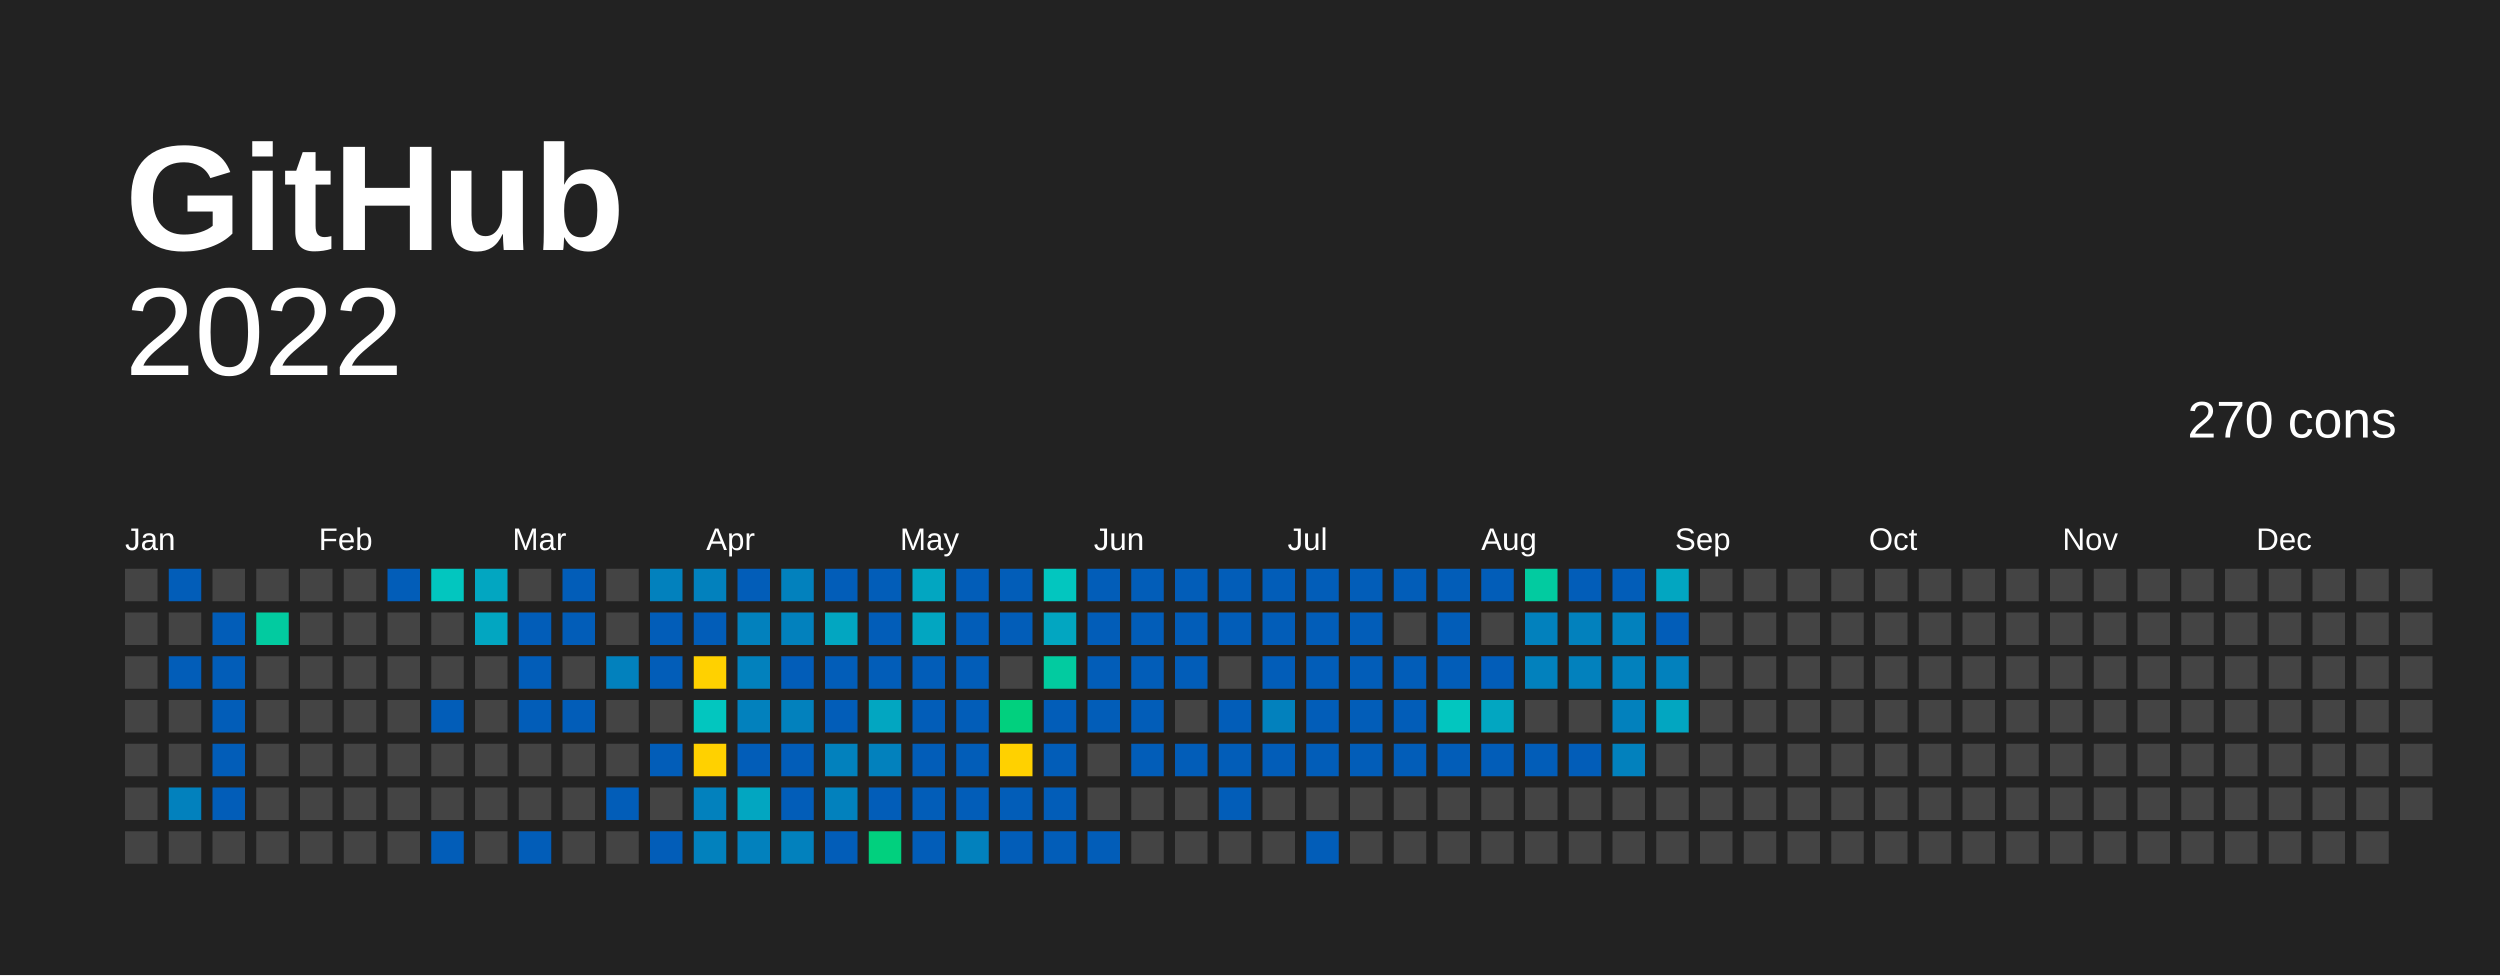
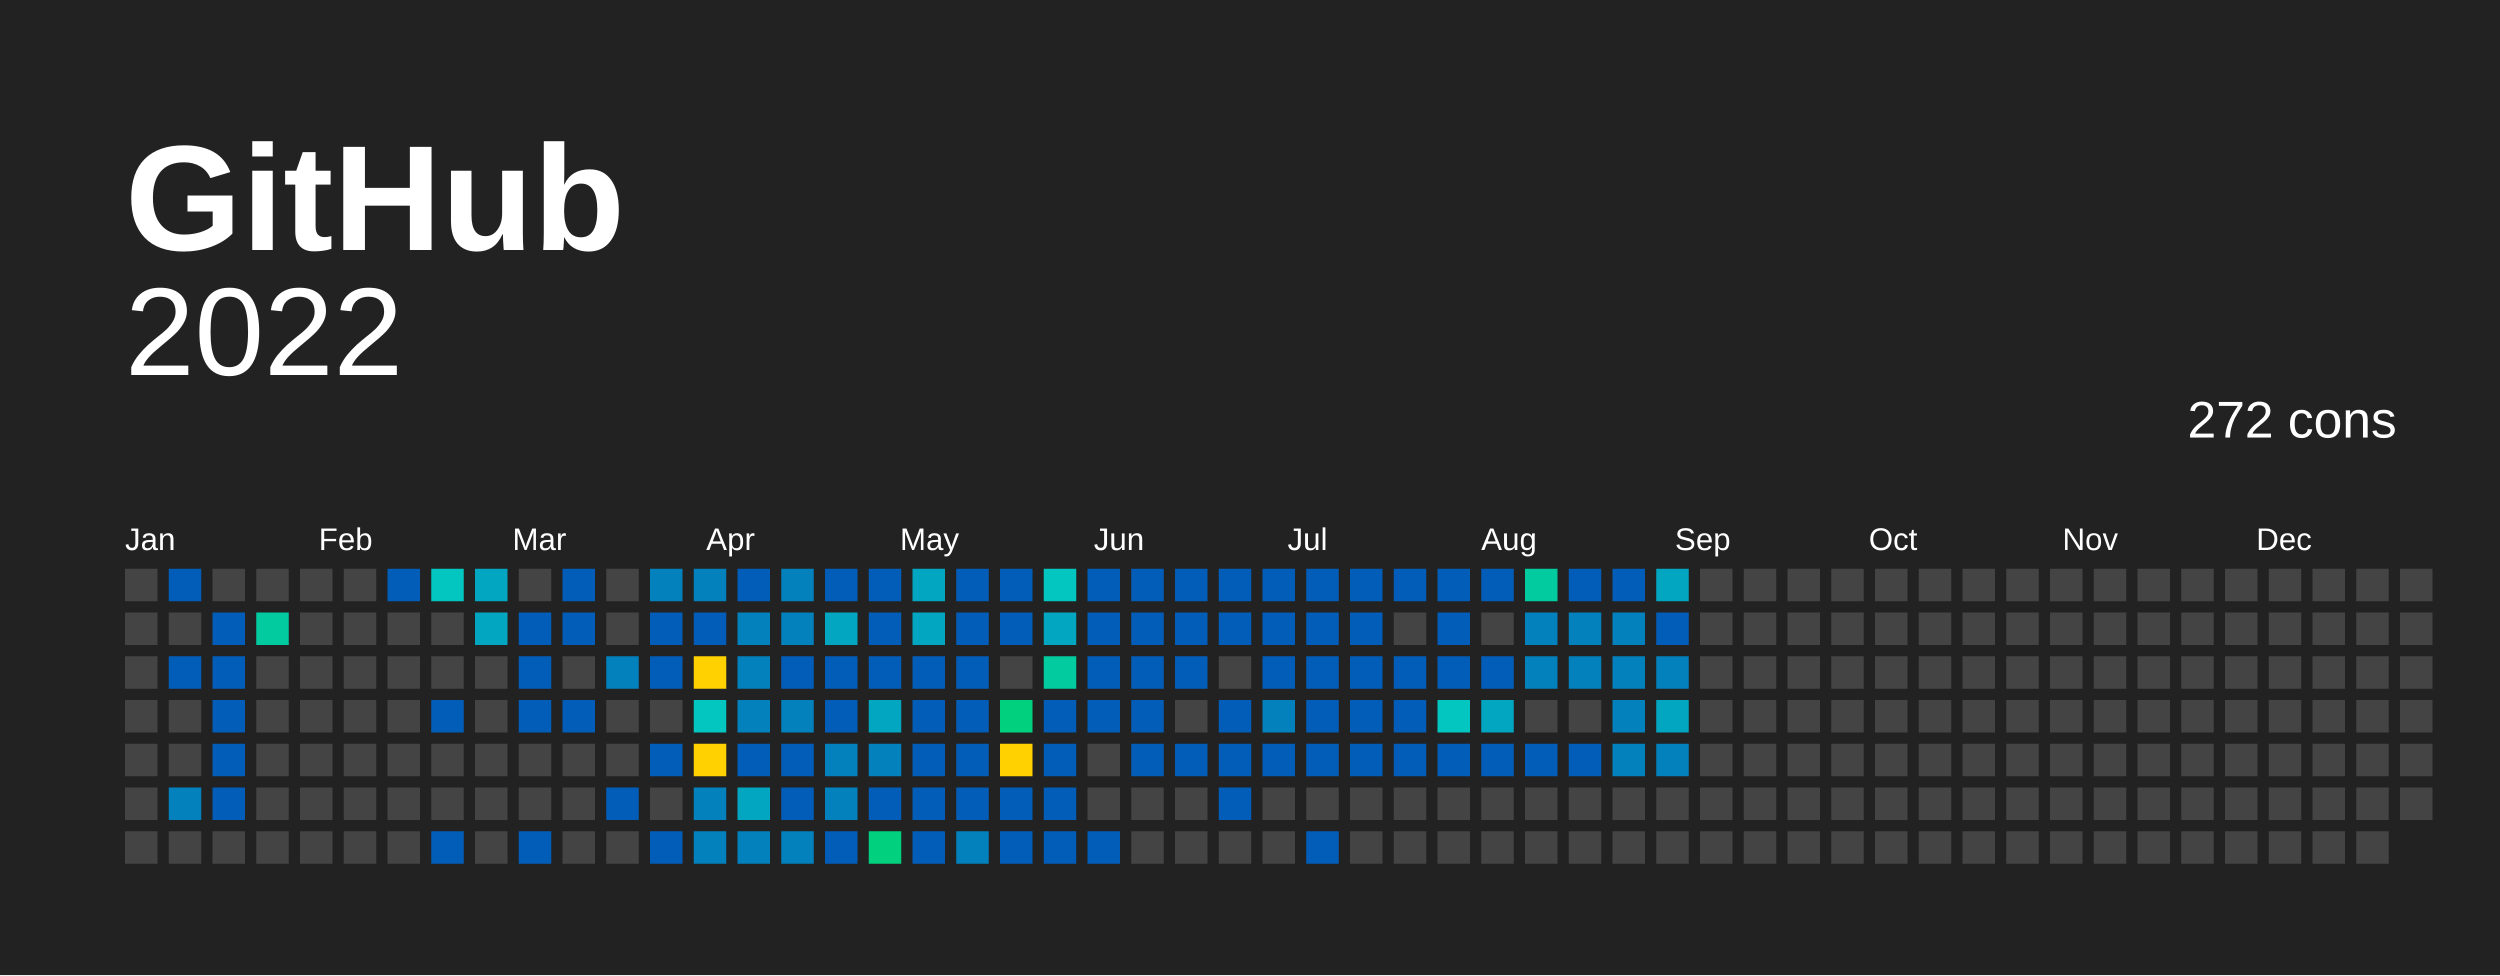
<svg xmlns="http://www.w3.org/2000/svg" baseProfile="full" height="78mm" version="1.1" viewBox="0,0,200,78" width="200mm">
  <defs />
  <rect fill="#222222" height="78" width="200" x="0" y="0" />
  <text fill="#FFFFFF" style="font-size:12px; font-family:Arial; font-weight:bold;" x="10" y="20">  GitHub</text>
  <text alignment-baseline="hanging" fill="#FFFFFF" style="font-size:10.0px; font-family:Arial;" x="10" y="30">2022</text>
-   <text alignment-baseline="hanging" fill="#FFFFFF" style="font-size:4.125px; font-family:Arial;" x="175" y="35">270 cons</text>
+   <text alignment-baseline="hanging" fill="#FFFFFF" style="font-size:4.125px; font-family:Arial;" x="175" y="35">272 cons</text>
  <text fill="#FFFFFF" style="font-size:2.5px; font-family:Arial" x="10.0" y="44">Jan</text>
  <text fill="#FFFFFF" style="font-size:2.5px; font-family:Arial" x="25.5" y="44">Feb</text>
  <text fill="#FFFFFF" style="font-size:2.5px; font-family:Arial" x="41.0" y="44">Mar</text>
  <text fill="#FFFFFF" style="font-size:2.5px; font-family:Arial" x="56.5" y="44">Apr</text>
  <text fill="#FFFFFF" style="font-size:2.5px; font-family:Arial" x="72.0" y="44">May</text>
  <text fill="#FFFFFF" style="font-size:2.5px; font-family:Arial" x="87.5" y="44">Jun</text>
  <text fill="#FFFFFF" style="font-size:2.5px; font-family:Arial" x="103.0" y="44">Jul</text>
  <text fill="#FFFFFF" style="font-size:2.5px; font-family:Arial" x="118.5" y="44">Aug</text>
  <text fill="#FFFFFF" style="font-size:2.5px; font-family:Arial" x="134.0" y="44">Sep</text>
  <text fill="#FFFFFF" style="font-size:2.5px; font-family:Arial" x="149.5" y="44">Oct</text>
  <text fill="#FFFFFF" style="font-size:2.5px; font-family:Arial" x="165.0" y="44">Nov</text>
  <text fill="#FFFFFF" style="font-size:2.5px; font-family:Arial" x="180.5" y="44">Dec</text>
  <rect fill="#444444" height="2.6" width="2.6" x="10.0" y="45.5" />
  <rect fill="#444444" height="2.6" width="2.6" x="10.0" y="49.0" />
  <rect fill="#444444" height="2.6" width="2.6" x="10.0" y="52.5" />
  <rect fill="#444444" height="2.6" width="2.6" x="10.0" y="56.0" />
  <rect fill="#444444" height="2.6" width="2.6" x="10.0" y="59.5" />
  <rect fill="#444444" height="2.6" width="2.6" x="10.0" y="63.0" />
  <rect fill="#444444" height="2.6" width="2.6" x="10.0" y="66.5" />
  <rect fill="#025db8" height="2.6" width="2.6" x="13.5" y="45.5" />
  <rect fill="#444444" height="2.6" width="2.6" x="13.5" y="49.0" />
  <rect fill="#025db8" height="2.6" width="2.6" x="13.5" y="52.5" />
  <rect fill="#444444" height="2.6" width="2.6" x="13.5" y="56.0" />
  <rect fill="#444444" height="2.6" width="2.6" x="13.5" y="59.5" />
  <rect fill="#0281bd" height="2.6" width="2.6" x="13.5" y="63.0" />
  <rect fill="#444444" height="2.6" width="2.6" x="13.5" y="66.5" />
  <rect fill="#444444" height="2.6" width="2.6" x="17.0" y="45.5" />
  <rect fill="#025db8" height="2.6" width="2.6" x="17.0" y="49.0" />
  <rect fill="#025db8" height="2.6" width="2.6" x="17.0" y="52.5" />
  <rect fill="#025db8" height="2.6" width="2.6" x="17.0" y="56.0" />
  <rect fill="#025db8" height="2.6" width="2.6" x="17.0" y="59.5" />
  <rect fill="#025db8" height="2.6" width="2.6" x="17.0" y="63.0" />
  <rect fill="#444444" height="2.6" width="2.6" x="17.0" y="66.5" />
  <rect fill="#444444" height="2.6" width="2.6" x="20.5" y="45.5" />
  <rect fill="#02cba0" height="2.6" width="2.6" x="20.5" y="49.0" />
  <rect fill="#444444" height="2.6" width="2.6" x="20.5" y="52.5" />
  <rect fill="#444444" height="2.6" width="2.6" x="20.5" y="56.0" />
  <rect fill="#444444" height="2.6" width="2.6" x="20.5" y="59.5" />
  <rect fill="#444444" height="2.6" width="2.6" x="20.5" y="63.0" />
  <rect fill="#444444" height="2.6" width="2.6" x="20.5" y="66.5" />
  <rect fill="#444444" height="2.6" width="2.6" x="24.0" y="45.5" />
  <rect fill="#444444" height="2.6" width="2.6" x="24.0" y="49.0" />
  <rect fill="#444444" height="2.6" width="2.6" x="24.0" y="52.5" />
  <rect fill="#444444" height="2.6" width="2.6" x="24.0" y="56.0" />
  <rect fill="#444444" height="2.6" width="2.6" x="24.0" y="59.5" />
  <rect fill="#444444" height="2.6" width="2.6" x="24.0" y="63.0" />
  <rect fill="#444444" height="2.6" width="2.6" x="24.0" y="66.5" />
  <rect fill="#444444" height="2.6" width="2.6" x="27.5" y="45.5" />
  <rect fill="#444444" height="2.6" width="2.6" x="27.5" y="49.0" />
  <rect fill="#444444" height="2.6" width="2.6" x="27.5" y="52.5" />
  <rect fill="#444444" height="2.6" width="2.6" x="27.5" y="56.0" />
  <rect fill="#444444" height="2.6" width="2.6" x="27.5" y="59.5" />
  <rect fill="#444444" height="2.6" width="2.6" x="27.5" y="63.0" />
  <rect fill="#444444" height="2.6" width="2.6" x="27.5" y="66.5" />
  <rect fill="#025db8" height="2.6" width="2.6" x="31.0" y="45.5" />
  <rect fill="#444444" height="2.6" width="2.6" x="31.0" y="49.0" />
  <rect fill="#444444" height="2.6" width="2.6" x="31.0" y="52.5" />
  <rect fill="#444444" height="2.6" width="2.6" x="31.0" y="56.0" />
  <rect fill="#444444" height="2.6" width="2.6" x="31.0" y="59.5" />
  <rect fill="#444444" height="2.6" width="2.6" x="31.0" y="63.0" />
  <rect fill="#444444" height="2.6" width="2.6" x="31.0" y="66.5" />
  <rect fill="#02c6bf" height="2.6" width="2.6" x="34.5" y="45.5" />
  <rect fill="#444444" height="2.6" width="2.6" x="34.5" y="49.0" />
  <rect fill="#444444" height="2.6" width="2.6" x="34.5" y="52.5" />
  <rect fill="#025db8" height="2.6" width="2.6" x="34.5" y="56.0" />
  <rect fill="#444444" height="2.6" width="2.6" x="34.5" y="59.5" />
  <rect fill="#444444" height="2.6" width="2.6" x="34.5" y="63.0" />
  <rect fill="#025db8" height="2.6" width="2.6" x="34.5" y="66.5" />
  <rect fill="#02a6c1" height="2.6" width="2.6" x="38.0" y="45.5" />
  <rect fill="#02a6c1" height="2.6" width="2.6" x="38.0" y="49.0" />
  <rect fill="#444444" height="2.6" width="2.6" x="38.0" y="52.5" />
  <rect fill="#444444" height="2.6" width="2.6" x="38.0" y="56.0" />
  <rect fill="#444444" height="2.6" width="2.6" x="38.0" y="59.5" />
  <rect fill="#444444" height="2.6" width="2.6" x="38.0" y="63.0" />
  <rect fill="#444444" height="2.6" width="2.6" x="38.0" y="66.5" />
  <rect fill="#444444" height="2.6" width="2.6" x="41.5" y="45.5" />
  <rect fill="#025db8" height="2.6" width="2.6" x="41.5" y="49.0" />
  <rect fill="#025db8" height="2.6" width="2.6" x="41.5" y="52.5" />
  <rect fill="#025db8" height="2.6" width="2.6" x="41.5" y="56.0" />
  <rect fill="#444444" height="2.6" width="2.6" x="41.5" y="59.5" />
  <rect fill="#444444" height="2.6" width="2.6" x="41.5" y="63.0" />
  <rect fill="#025db8" height="2.6" width="2.6" x="41.5" y="66.5" />
  <rect fill="#025db8" height="2.6" width="2.6" x="45.0" y="45.5" />
  <rect fill="#025db8" height="2.6" width="2.6" x="45.0" y="49.0" />
  <rect fill="#444444" height="2.6" width="2.6" x="45.0" y="52.5" />
  <rect fill="#025db8" height="2.6" width="2.6" x="45.0" y="56.0" />
  <rect fill="#444444" height="2.6" width="2.6" x="45.0" y="59.5" />
  <rect fill="#444444" height="2.6" width="2.6" x="45.0" y="63.0" />
  <rect fill="#444444" height="2.6" width="2.6" x="45.0" y="66.5" />
  <rect fill="#444444" height="2.6" width="2.6" x="48.5" y="45.5" />
  <rect fill="#444444" height="2.6" width="2.6" x="48.5" y="49.0" />
  <rect fill="#0281bd" height="2.6" width="2.6" x="48.5" y="52.5" />
  <rect fill="#444444" height="2.6" width="2.6" x="48.5" y="56.0" />
  <rect fill="#444444" height="2.6" width="2.6" x="48.5" y="59.5" />
  <rect fill="#025db8" height="2.6" width="2.6" x="48.5" y="63.0" />
  <rect fill="#444444" height="2.6" width="2.6" x="48.5" y="66.5" />
  <rect fill="#0281bd" height="2.6" width="2.6" x="52.0" y="45.5" />
  <rect fill="#025db8" height="2.6" width="2.6" x="52.0" y="49.0" />
  <rect fill="#025db8" height="2.6" width="2.6" x="52.0" y="52.5" />
  <rect fill="#444444" height="2.6" width="2.6" x="52.0" y="56.0" />
  <rect fill="#025db8" height="2.6" width="2.6" x="52.0" y="59.5" />
  <rect fill="#444444" height="2.6" width="2.6" x="52.0" y="63.0" />
  <rect fill="#025db8" height="2.6" width="2.6" x="52.0" y="66.5" />
  <rect fill="#0281bd" height="2.6" width="2.6" x="55.5" y="45.5" />
  <rect fill="#025db8" height="2.6" width="2.6" x="55.5" y="49.0" />
  <rect fill="#ffd100" height="2.6" width="2.6" x="55.5" y="52.5" />
  <rect fill="#02c6bf" height="2.6" width="2.6" x="55.5" y="56.0" />
  <rect fill="#ffd100" height="2.6" width="2.6" x="55.5" y="59.5" />
  <rect fill="#0281bd" height="2.6" width="2.6" x="55.5" y="63.0" />
  <rect fill="#0281bd" height="2.6" width="2.6" x="55.5" y="66.5" />
  <rect fill="#025db8" height="2.6" width="2.6" x="59.0" y="45.5" />
  <rect fill="#0281bd" height="2.6" width="2.6" x="59.0" y="49.0" />
  <rect fill="#0281bd" height="2.6" width="2.6" x="59.0" y="52.5" />
  <rect fill="#0281bd" height="2.6" width="2.6" x="59.0" y="56.0" />
  <rect fill="#025db8" height="2.6" width="2.6" x="59.0" y="59.5" />
  <rect fill="#02a6c1" height="2.6" width="2.6" x="59.0" y="63.0" />
  <rect fill="#0281bd" height="2.6" width="2.6" x="59.0" y="66.5" />
  <rect fill="#0281bd" height="2.6" width="2.6" x="62.5" y="45.5" />
  <rect fill="#0281bd" height="2.6" width="2.6" x="62.5" y="49.0" />
  <rect fill="#025db8" height="2.6" width="2.6" x="62.5" y="52.5" />
  <rect fill="#0281bd" height="2.6" width="2.6" x="62.5" y="56.0" />
  <rect fill="#025db8" height="2.6" width="2.6" x="62.5" y="59.5" />
  <rect fill="#025db8" height="2.6" width="2.6" x="62.5" y="63.0" />
  <rect fill="#0281bd" height="2.6" width="2.6" x="62.5" y="66.5" />
  <rect fill="#025db8" height="2.6" width="2.6" x="66.0" y="45.5" />
  <rect fill="#02a6c1" height="2.6" width="2.6" x="66.0" y="49.0" />
  <rect fill="#025db8" height="2.6" width="2.6" x="66.0" y="52.5" />
  <rect fill="#025db8" height="2.6" width="2.6" x="66.0" y="56.0" />
  <rect fill="#0281bd" height="2.6" width="2.6" x="66.0" y="59.5" />
  <rect fill="#0281bd" height="2.6" width="2.6" x="66.0" y="63.0" />
  <rect fill="#025db8" height="2.6" width="2.6" x="66.0" y="66.5" />
  <rect fill="#025db8" height="2.6" width="2.6" x="69.5" y="45.5" />
  <rect fill="#025db8" height="2.6" width="2.6" x="69.5" y="49.0" />
  <rect fill="#025db8" height="2.6" width="2.6" x="69.5" y="52.5" />
  <rect fill="#02a6c1" height="2.6" width="2.6" x="69.5" y="56.0" />
  <rect fill="#0281bd" height="2.6" width="2.6" x="69.5" y="59.5" />
  <rect fill="#025db8" height="2.6" width="2.6" x="69.5" y="63.0" />
  <rect fill="#01d07e" height="2.6" width="2.6" x="69.5" y="66.5" />
  <rect fill="#02a6c1" height="2.6" width="2.6" x="73.0" y="45.5" />
  <rect fill="#02a6c1" height="2.6" width="2.6" x="73.0" y="49.0" />
  <rect fill="#025db8" height="2.6" width="2.6" x="73.0" y="52.5" />
  <rect fill="#025db8" height="2.6" width="2.6" x="73.0" y="56.0" />
  <rect fill="#025db8" height="2.6" width="2.6" x="73.0" y="59.5" />
  <rect fill="#025db8" height="2.6" width="2.6" x="73.0" y="63.0" />
  <rect fill="#025db8" height="2.6" width="2.6" x="73.0" y="66.5" />
  <rect fill="#025db8" height="2.6" width="2.6" x="76.5" y="45.5" />
  <rect fill="#025db8" height="2.6" width="2.6" x="76.5" y="49.0" />
  <rect fill="#025db8" height="2.6" width="2.6" x="76.5" y="52.5" />
  <rect fill="#025db8" height="2.6" width="2.6" x="76.5" y="56.0" />
  <rect fill="#025db8" height="2.6" width="2.6" x="76.5" y="59.5" />
  <rect fill="#025db8" height="2.6" width="2.6" x="76.5" y="63.0" />
  <rect fill="#0281bd" height="2.6" width="2.6" x="76.5" y="66.5" />
  <rect fill="#025db8" height="2.6" width="2.6" x="80.0" y="45.5" />
  <rect fill="#025db8" height="2.6" width="2.6" x="80.0" y="49.0" />
  <rect fill="#444444" height="2.6" width="2.6" x="80.0" y="52.5" />
  <rect fill="#01d07e" height="2.6" width="2.6" x="80.0" y="56.0" />
  <rect fill="#FFD100" height="2.6" width="2.6" x="80.0" y="59.5" />
  <rect fill="#025db8" height="2.6" width="2.6" x="80.0" y="63.0" />
  <rect fill="#025db8" height="2.6" width="2.6" x="80.0" y="66.5" />
  <rect fill="#02c6bf" height="2.6" width="2.6" x="83.5" y="45.5" />
  <rect fill="#02a6c1" height="2.6" width="2.6" x="83.5" y="49.0" />
  <rect fill="#02cba0" height="2.6" width="2.6" x="83.5" y="52.5" />
  <rect fill="#025db8" height="2.6" width="2.6" x="83.5" y="56.0" />
  <rect fill="#025db8" height="2.6" width="2.6" x="83.5" y="59.5" />
  <rect fill="#025db8" height="2.6" width="2.6" x="83.5" y="63.0" />
  <rect fill="#025db8" height="2.6" width="2.6" x="83.5" y="66.5" />
  <rect fill="#025db8" height="2.6" width="2.6" x="87.0" y="45.5" />
  <rect fill="#025db8" height="2.6" width="2.6" x="87.0" y="49.0" />
  <rect fill="#025db8" height="2.6" width="2.6" x="87.0" y="52.5" />
  <rect fill="#025db8" height="2.6" width="2.6" x="87.0" y="56.0" />
  <rect fill="#444444" height="2.6" width="2.6" x="87.0" y="59.5" />
  <rect fill="#444444" height="2.6" width="2.6" x="87.0" y="63.0" />
  <rect fill="#025db8" height="2.6" width="2.6" x="87.0" y="66.5" />
  <rect fill="#025db8" height="2.6" width="2.6" x="90.5" y="45.5" />
  <rect fill="#025db8" height="2.6" width="2.6" x="90.5" y="49.0" />
  <rect fill="#025db8" height="2.6" width="2.6" x="90.5" y="52.5" />
  <rect fill="#025db8" height="2.6" width="2.6" x="90.5" y="56.0" />
  <rect fill="#025db8" height="2.6" width="2.6" x="90.5" y="59.5" />
  <rect fill="#444444" height="2.6" width="2.6" x="90.5" y="63.0" />
  <rect fill="#444444" height="2.6" width="2.6" x="90.5" y="66.5" />
  <rect fill="#025db8" height="2.6" width="2.6" x="94.0" y="45.5" />
  <rect fill="#025db8" height="2.6" width="2.6" x="94.0" y="49.0" />
  <rect fill="#025db8" height="2.6" width="2.6" x="94.0" y="52.5" />
  <rect fill="#444444" height="2.6" width="2.6" x="94.0" y="56.0" />
  <rect fill="#025db8" height="2.6" width="2.6" x="94.0" y="59.5" />
  <rect fill="#444444" height="2.6" width="2.6" x="94.0" y="63.0" />
  <rect fill="#444444" height="2.6" width="2.6" x="94.0" y="66.5" />
  <rect fill="#025db8" height="2.6" width="2.6" x="97.5" y="45.5" />
  <rect fill="#025db8" height="2.6" width="2.6" x="97.5" y="49.0" />
  <rect fill="#444444" height="2.6" width="2.6" x="97.5" y="52.5" />
  <rect fill="#025db8" height="2.6" width="2.6" x="97.5" y="56.0" />
  <rect fill="#025db8" height="2.6" width="2.6" x="97.5" y="59.5" />
  <rect fill="#025db8" height="2.6" width="2.6" x="97.5" y="63.0" />
  <rect fill="#444444" height="2.6" width="2.6" x="97.5" y="66.5" />
  <rect fill="#025db8" height="2.6" width="2.6" x="101.0" y="45.5" />
  <rect fill="#025db8" height="2.6" width="2.6" x="101.0" y="49.0" />
  <rect fill="#025db8" height="2.6" width="2.6" x="101.0" y="52.5" />
  <rect fill="#0281bd" height="2.6" width="2.6" x="101.0" y="56.0" />
  <rect fill="#025db8" height="2.6" width="2.6" x="101.0" y="59.5" />
  <rect fill="#444444" height="2.6" width="2.6" x="101.0" y="63.0" />
  <rect fill="#444444" height="2.6" width="2.6" x="101.0" y="66.5" />
  <rect fill="#025db8" height="2.6" width="2.6" x="104.5" y="45.5" />
  <rect fill="#025db8" height="2.6" width="2.6" x="104.5" y="49.0" />
  <rect fill="#025db8" height="2.6" width="2.6" x="104.5" y="52.5" />
  <rect fill="#025db8" height="2.6" width="2.6" x="104.5" y="56.0" />
  <rect fill="#025db8" height="2.6" width="2.6" x="104.5" y="59.5" />
  <rect fill="#444444" height="2.6" width="2.6" x="104.5" y="63.0" />
  <rect fill="#025db8" height="2.6" width="2.6" x="104.5" y="66.5" />
  <rect fill="#025db8" height="2.6" width="2.6" x="108.0" y="45.5" />
  <rect fill="#025db8" height="2.6" width="2.6" x="108.0" y="49.0" />
  <rect fill="#025db8" height="2.6" width="2.6" x="108.0" y="52.5" />
  <rect fill="#025db8" height="2.6" width="2.6" x="108.0" y="56.0" />
  <rect fill="#025db8" height="2.6" width="2.6" x="108.0" y="59.5" />
  <rect fill="#444444" height="2.6" width="2.6" x="108.0" y="63.0" />
  <rect fill="#444444" height="2.6" width="2.6" x="108.0" y="66.5" />
  <rect fill="#025db8" height="2.6" width="2.6" x="111.5" y="45.5" />
  <rect fill="#444444" height="2.6" width="2.6" x="111.5" y="49.0" />
  <rect fill="#025db8" height="2.6" width="2.6" x="111.5" y="52.5" />
  <rect fill="#025db8" height="2.6" width="2.6" x="111.5" y="56.0" />
  <rect fill="#025db8" height="2.6" width="2.6" x="111.5" y="59.5" />
  <rect fill="#444444" height="2.6" width="2.6" x="111.5" y="63.0" />
  <rect fill="#444444" height="2.6" width="2.6" x="111.5" y="66.5" />
  <rect fill="#025db8" height="2.6" width="2.6" x="115.0" y="45.5" />
  <rect fill="#025db8" height="2.6" width="2.6" x="115.0" y="49.0" />
  <rect fill="#025db8" height="2.6" width="2.6" x="115.0" y="52.5" />
  <rect fill="#02c6bf" height="2.6" width="2.6" x="115.0" y="56.0" />
  <rect fill="#025db8" height="2.6" width="2.6" x="115.0" y="59.5" />
  <rect fill="#444444" height="2.6" width="2.6" x="115.0" y="63.0" />
  <rect fill="#444444" height="2.6" width="2.6" x="115.0" y="66.5" />
  <rect fill="#025db8" height="2.6" width="2.6" x="118.5" y="45.5" />
  <rect fill="#444444" height="2.6" width="2.6" x="118.5" y="49.0" />
  <rect fill="#025db8" height="2.6" width="2.6" x="118.5" y="52.5" />
  <rect fill="#02a6c1" height="2.6" width="2.6" x="118.5" y="56.0" />
  <rect fill="#025db8" height="2.6" width="2.6" x="118.5" y="59.5" />
  <rect fill="#444444" height="2.6" width="2.6" x="118.5" y="63.0" />
  <rect fill="#444444" height="2.6" width="2.6" x="118.5" y="66.5" />
  <rect fill="#02cba0" height="2.6" width="2.6" x="122.0" y="45.5" />
  <rect fill="#0281bd" height="2.6" width="2.6" x="122.0" y="49.0" />
  <rect fill="#0281bd" height="2.6" width="2.6" x="122.0" y="52.5" />
  <rect fill="#444444" height="2.6" width="2.6" x="122.0" y="56.0" />
  <rect fill="#025db8" height="2.6" width="2.6" x="122.0" y="59.5" />
  <rect fill="#444444" height="2.6" width="2.6" x="122.0" y="63.0" />
  <rect fill="#444444" height="2.6" width="2.6" x="122.0" y="66.5" />
  <rect fill="#025db8" height="2.6" width="2.6" x="125.5" y="45.5" />
  <rect fill="#0281bd" height="2.6" width="2.6" x="125.5" y="49.0" />
  <rect fill="#0281bd" height="2.6" width="2.6" x="125.5" y="52.5" />
  <rect fill="#444444" height="2.6" width="2.6" x="125.5" y="56.0" />
  <rect fill="#025db8" height="2.6" width="2.6" x="125.5" y="59.5" />
  <rect fill="#444444" height="2.6" width="2.6" x="125.5" y="63.0" />
  <rect fill="#444444" height="2.6" width="2.6" x="125.5" y="66.5" />
  <rect fill="#025db8" height="2.6" width="2.6" x="129.0" y="45.5" />
  <rect fill="#0281bd" height="2.6" width="2.6" x="129.0" y="49.0" />
  <rect fill="#0281bd" height="2.6" width="2.6" x="129.0" y="52.5" />
  <rect fill="#0281bd" height="2.6" width="2.6" x="129.0" y="56.0" />
  <rect fill="#0281bd" height="2.6" width="2.6" x="129.0" y="59.5" />
  <rect fill="#444444" height="2.6" width="2.6" x="129.0" y="63.0" />
  <rect fill="#444444" height="2.6" width="2.6" x="129.0" y="66.5" />
  <rect fill="#02a6c1" height="2.6" width="2.6" x="132.5" y="45.5" />
  <rect fill="#025db8" height="2.6" width="2.6" x="132.5" y="49.0" />
  <rect fill="#0281bd" height="2.6" width="2.6" x="132.5" y="52.5" />
  <rect fill="#02a6c1" height="2.6" width="2.6" x="132.5" y="56.0" />
-   <rect fill="#444444" height="2.6" width="2.6" x="132.5" y="59.5" />
+   <rect fill="#0281bd" height="2.6" width="2.6" x="132.5" y="59.5" />
  <rect fill="#444444" height="2.6" width="2.6" x="132.5" y="63.0" />
  <rect fill="#444444" height="2.6" width="2.6" x="132.5" y="66.5" />
  <rect fill="#444444" height="2.6" width="2.6" x="136.0" y="45.5" />
  <rect fill="#444444" height="2.6" width="2.6" x="136.0" y="49.0" />
  <rect fill="#444444" height="2.6" width="2.6" x="136.0" y="52.5" />
  <rect fill="#444444" height="2.6" width="2.6" x="136.0" y="56.0" />
  <rect fill="#444444" height="2.6" width="2.6" x="136.0" y="59.5" />
  <rect fill="#444444" height="2.6" width="2.6" x="136.0" y="63.0" />
  <rect fill="#444444" height="2.6" width="2.6" x="136.0" y="66.5" />
  <rect fill="#444444" height="2.6" width="2.6" x="139.5" y="45.5" />
  <rect fill="#444444" height="2.6" width="2.6" x="139.5" y="49.0" />
  <rect fill="#444444" height="2.6" width="2.6" x="139.5" y="52.5" />
  <rect fill="#444444" height="2.6" width="2.6" x="139.5" y="56.0" />
  <rect fill="#444444" height="2.6" width="2.6" x="139.5" y="59.5" />
  <rect fill="#444444" height="2.6" width="2.6" x="139.5" y="63.0" />
  <rect fill="#444444" height="2.6" width="2.6" x="139.5" y="66.5" />
  <rect fill="#444444" height="2.6" width="2.6" x="143.0" y="45.5" />
  <rect fill="#444444" height="2.6" width="2.6" x="143.0" y="49.0" />
  <rect fill="#444444" height="2.6" width="2.6" x="143.0" y="52.5" />
  <rect fill="#444444" height="2.6" width="2.6" x="143.0" y="56.0" />
  <rect fill="#444444" height="2.6" width="2.6" x="143.0" y="59.5" />
  <rect fill="#444444" height="2.6" width="2.6" x="143.0" y="63.0" />
  <rect fill="#444444" height="2.6" width="2.6" x="143.0" y="66.5" />
  <rect fill="#444444" height="2.6" width="2.6" x="146.5" y="45.5" />
  <rect fill="#444444" height="2.6" width="2.6" x="146.5" y="49.0" />
  <rect fill="#444444" height="2.6" width="2.6" x="146.5" y="52.5" />
  <rect fill="#444444" height="2.6" width="2.6" x="146.5" y="56.0" />
  <rect fill="#444444" height="2.6" width="2.6" x="146.5" y="59.5" />
  <rect fill="#444444" height="2.6" width="2.6" x="146.5" y="63.0" />
  <rect fill="#444444" height="2.6" width="2.6" x="146.5" y="66.5" />
  <rect fill="#444444" height="2.6" width="2.6" x="150.0" y="45.5" />
  <rect fill="#444444" height="2.6" width="2.6" x="150.0" y="49.0" />
  <rect fill="#444444" height="2.6" width="2.6" x="150.0" y="52.5" />
  <rect fill="#444444" height="2.6" width="2.6" x="150.0" y="56.0" />
  <rect fill="#444444" height="2.6" width="2.6" x="150.0" y="59.5" />
  <rect fill="#444444" height="2.6" width="2.6" x="150.0" y="63.0" />
  <rect fill="#444444" height="2.6" width="2.6" x="150.0" y="66.5" />
  <rect fill="#444444" height="2.6" width="2.6" x="153.5" y="45.5" />
  <rect fill="#444444" height="2.6" width="2.6" x="153.5" y="49.0" />
  <rect fill="#444444" height="2.6" width="2.6" x="153.5" y="52.5" />
  <rect fill="#444444" height="2.6" width="2.6" x="153.5" y="56.0" />
  <rect fill="#444444" height="2.6" width="2.6" x="153.5" y="59.5" />
  <rect fill="#444444" height="2.6" width="2.6" x="153.5" y="63.0" />
  <rect fill="#444444" height="2.6" width="2.6" x="153.5" y="66.5" />
  <rect fill="#444444" height="2.6" width="2.6" x="157.0" y="45.5" />
  <rect fill="#444444" height="2.6" width="2.6" x="157.0" y="49.0" />
  <rect fill="#444444" height="2.6" width="2.6" x="157.0" y="52.5" />
  <rect fill="#444444" height="2.6" width="2.6" x="157.0" y="56.0" />
  <rect fill="#444444" height="2.6" width="2.6" x="157.0" y="59.5" />
  <rect fill="#444444" height="2.6" width="2.6" x="157.0" y="63.0" />
  <rect fill="#444444" height="2.6" width="2.6" x="157.0" y="66.5" />
  <rect fill="#444444" height="2.6" width="2.6" x="160.5" y="45.5" />
  <rect fill="#444444" height="2.6" width="2.6" x="160.5" y="49.0" />
  <rect fill="#444444" height="2.6" width="2.6" x="160.5" y="52.5" />
  <rect fill="#444444" height="2.6" width="2.6" x="160.5" y="56.0" />
  <rect fill="#444444" height="2.6" width="2.6" x="160.5" y="59.5" />
  <rect fill="#444444" height="2.6" width="2.6" x="160.5" y="63.0" />
  <rect fill="#444444" height="2.6" width="2.6" x="160.5" y="66.5" />
  <rect fill="#444444" height="2.6" width="2.6" x="164.0" y="45.5" />
  <rect fill="#444444" height="2.6" width="2.6" x="164.0" y="49.0" />
  <rect fill="#444444" height="2.6" width="2.6" x="164.0" y="52.5" />
  <rect fill="#444444" height="2.6" width="2.6" x="164.0" y="56.0" />
  <rect fill="#444444" height="2.6" width="2.6" x="164.0" y="59.5" />
  <rect fill="#444444" height="2.6" width="2.6" x="164.0" y="63.0" />
  <rect fill="#444444" height="2.6" width="2.6" x="164.0" y="66.5" />
  <rect fill="#444444" height="2.6" width="2.6" x="167.5" y="45.5" />
  <rect fill="#444444" height="2.6" width="2.6" x="167.5" y="49.0" />
  <rect fill="#444444" height="2.6" width="2.6" x="167.5" y="52.5" />
  <rect fill="#444444" height="2.6" width="2.6" x="167.5" y="56.0" />
  <rect fill="#444444" height="2.6" width="2.6" x="167.5" y="59.5" />
  <rect fill="#444444" height="2.6" width="2.6" x="167.5" y="63.0" />
  <rect fill="#444444" height="2.6" width="2.6" x="167.5" y="66.5" />
  <rect fill="#444444" height="2.6" width="2.6" x="171.0" y="45.5" />
  <rect fill="#444444" height="2.6" width="2.6" x="171.0" y="49.0" />
  <rect fill="#444444" height="2.6" width="2.6" x="171.0" y="52.5" />
  <rect fill="#444444" height="2.6" width="2.6" x="171.0" y="56.0" />
  <rect fill="#444444" height="2.6" width="2.6" x="171.0" y="59.5" />
  <rect fill="#444444" height="2.6" width="2.6" x="171.0" y="63.0" />
  <rect fill="#444444" height="2.6" width="2.6" x="171.0" y="66.5" />
  <rect fill="#444444" height="2.6" width="2.6" x="174.5" y="45.5" />
  <rect fill="#444444" height="2.6" width="2.6" x="174.5" y="49.0" />
  <rect fill="#444444" height="2.6" width="2.6" x="174.5" y="52.5" />
  <rect fill="#444444" height="2.6" width="2.6" x="174.5" y="56.0" />
  <rect fill="#444444" height="2.6" width="2.6" x="174.5" y="59.5" />
  <rect fill="#444444" height="2.6" width="2.6" x="174.5" y="63.0" />
  <rect fill="#444444" height="2.6" width="2.6" x="174.5" y="66.5" />
  <rect fill="#444444" height="2.6" width="2.6" x="178.0" y="45.5" />
  <rect fill="#444444" height="2.6" width="2.6" x="178.0" y="49.0" />
  <rect fill="#444444" height="2.6" width="2.6" x="178.0" y="52.5" />
  <rect fill="#444444" height="2.6" width="2.6" x="178.0" y="56.0" />
  <rect fill="#444444" height="2.6" width="2.6" x="178.0" y="59.5" />
  <rect fill="#444444" height="2.6" width="2.6" x="178.0" y="63.0" />
  <rect fill="#444444" height="2.6" width="2.6" x="178.0" y="66.5" />
  <rect fill="#444444" height="2.6" width="2.6" x="181.5" y="45.5" />
  <rect fill="#444444" height="2.6" width="2.6" x="181.5" y="49.0" />
  <rect fill="#444444" height="2.6" width="2.6" x="181.5" y="52.5" />
  <rect fill="#444444" height="2.6" width="2.6" x="181.5" y="56.0" />
  <rect fill="#444444" height="2.6" width="2.6" x="181.5" y="59.5" />
  <rect fill="#444444" height="2.6" width="2.6" x="181.5" y="63.0" />
  <rect fill="#444444" height="2.6" width="2.6" x="181.5" y="66.5" />
  <rect fill="#444444" height="2.6" width="2.6" x="185.0" y="45.5" />
  <rect fill="#444444" height="2.6" width="2.6" x="185.0" y="49.0" />
  <rect fill="#444444" height="2.6" width="2.6" x="185.0" y="52.5" />
  <rect fill="#444444" height="2.6" width="2.6" x="185.0" y="56.0" />
  <rect fill="#444444" height="2.6" width="2.6" x="185.0" y="59.5" />
  <rect fill="#444444" height="2.6" width="2.6" x="185.0" y="63.0" />
  <rect fill="#444444" height="2.6" width="2.6" x="185.0" y="66.5" />
  <rect fill="#444444" height="2.6" width="2.6" x="188.5" y="45.5" />
  <rect fill="#444444" height="2.6" width="2.6" x="188.5" y="49.0" />
  <rect fill="#444444" height="2.6" width="2.6" x="188.5" y="52.5" />
  <rect fill="#444444" height="2.6" width="2.6" x="188.5" y="56.0" />
  <rect fill="#444444" height="2.6" width="2.6" x="188.5" y="59.5" />
  <rect fill="#444444" height="2.6" width="2.6" x="188.5" y="63.0" />
  <rect fill="#444444" height="2.6" width="2.6" x="188.5" y="66.5" />
  <rect fill="#444444" height="2.6" width="2.6" x="192.0" y="45.5" />
  <rect fill="#444444" height="2.6" width="2.6" x="192.0" y="49.0" />
  <rect fill="#444444" height="2.6" width="2.6" x="192.0" y="52.5" />
  <rect fill="#444444" height="2.6" width="2.6" x="192.0" y="56.0" />
  <rect fill="#444444" height="2.6" width="2.6" x="192.0" y="59.5" />
  <rect fill="#444444" height="2.6" width="2.6" x="192.0" y="63.0" />
</svg>
